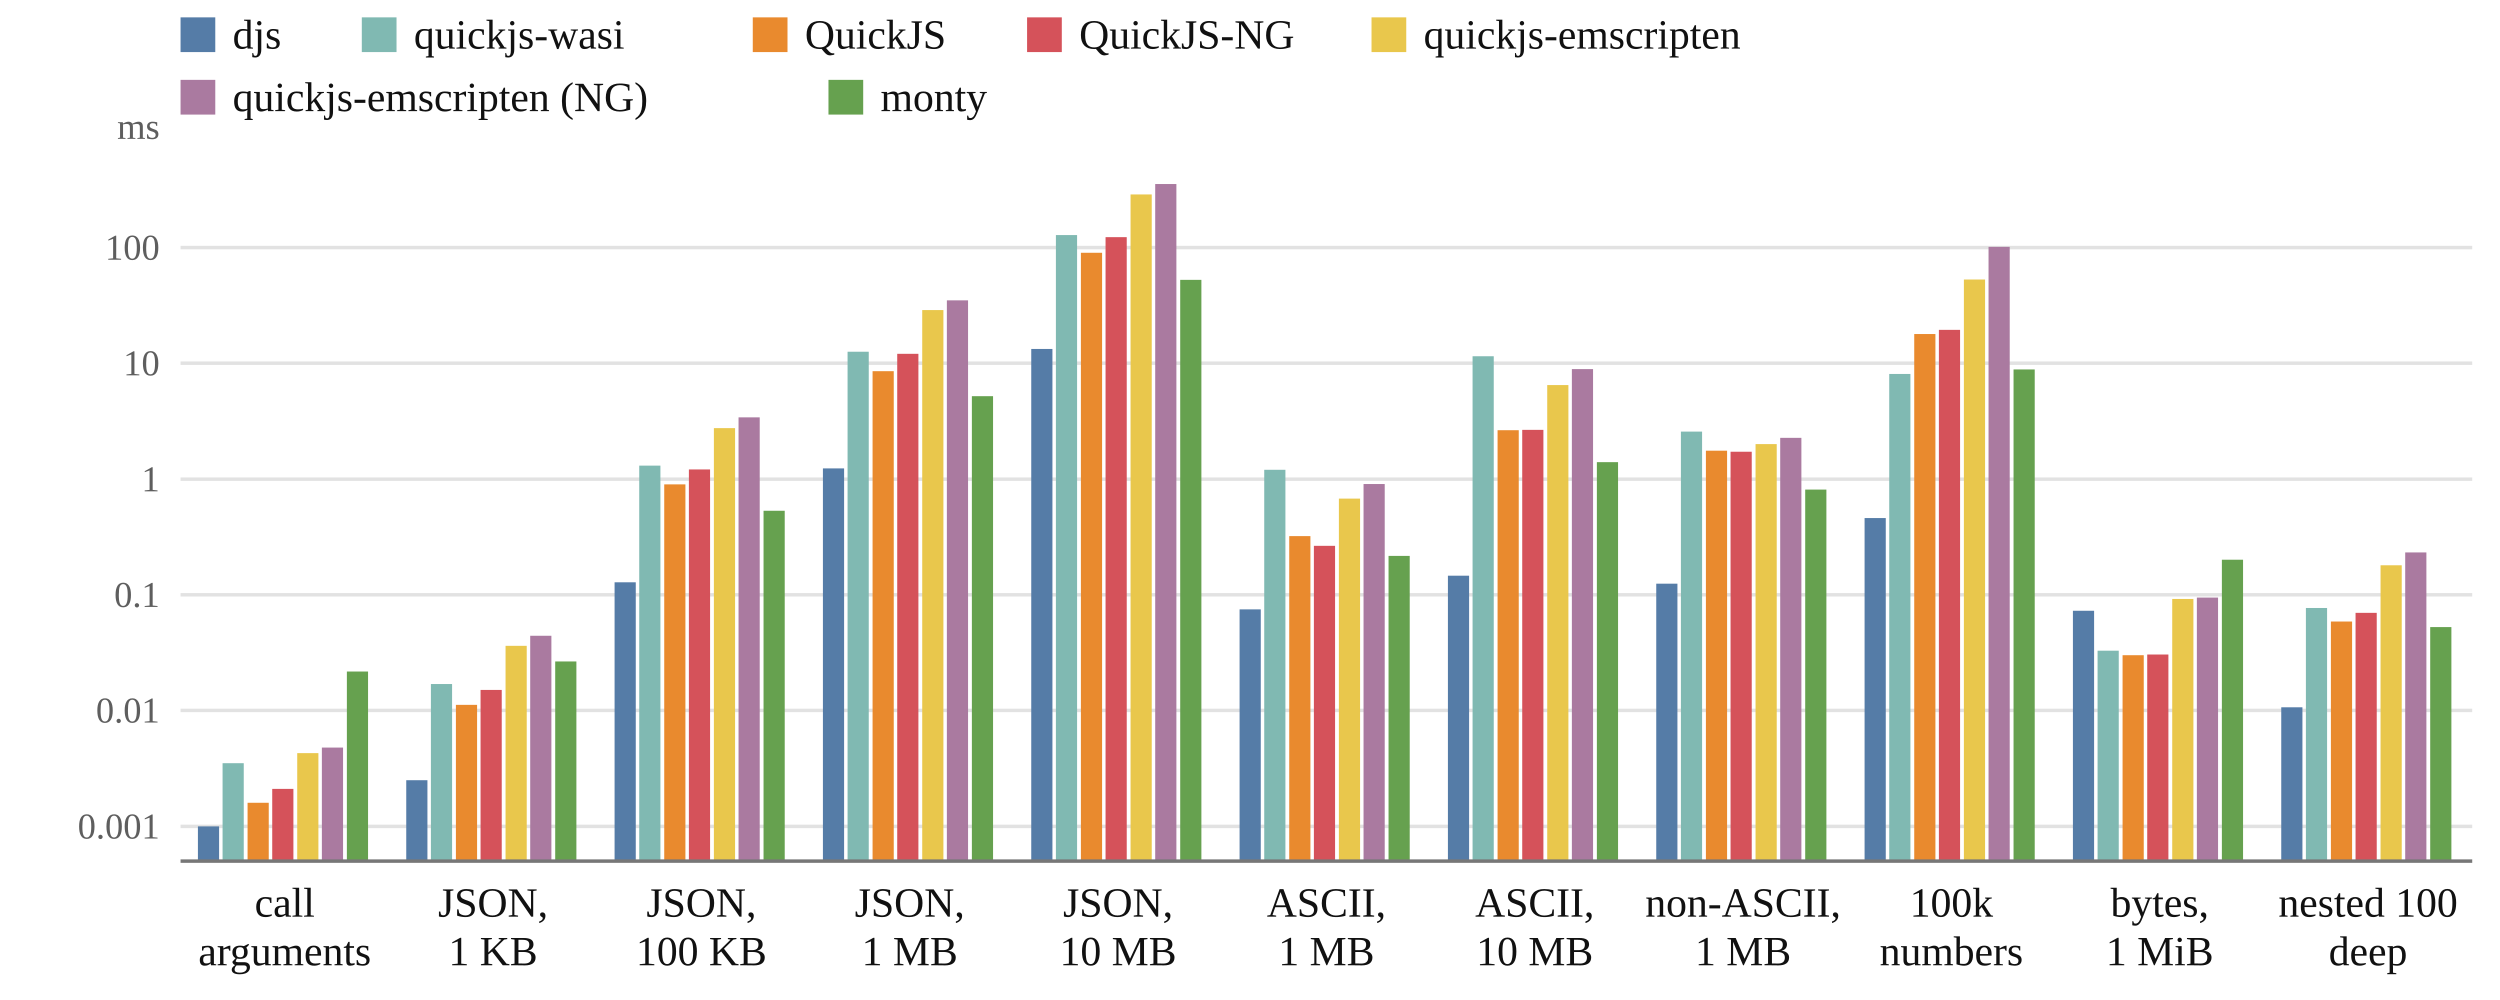
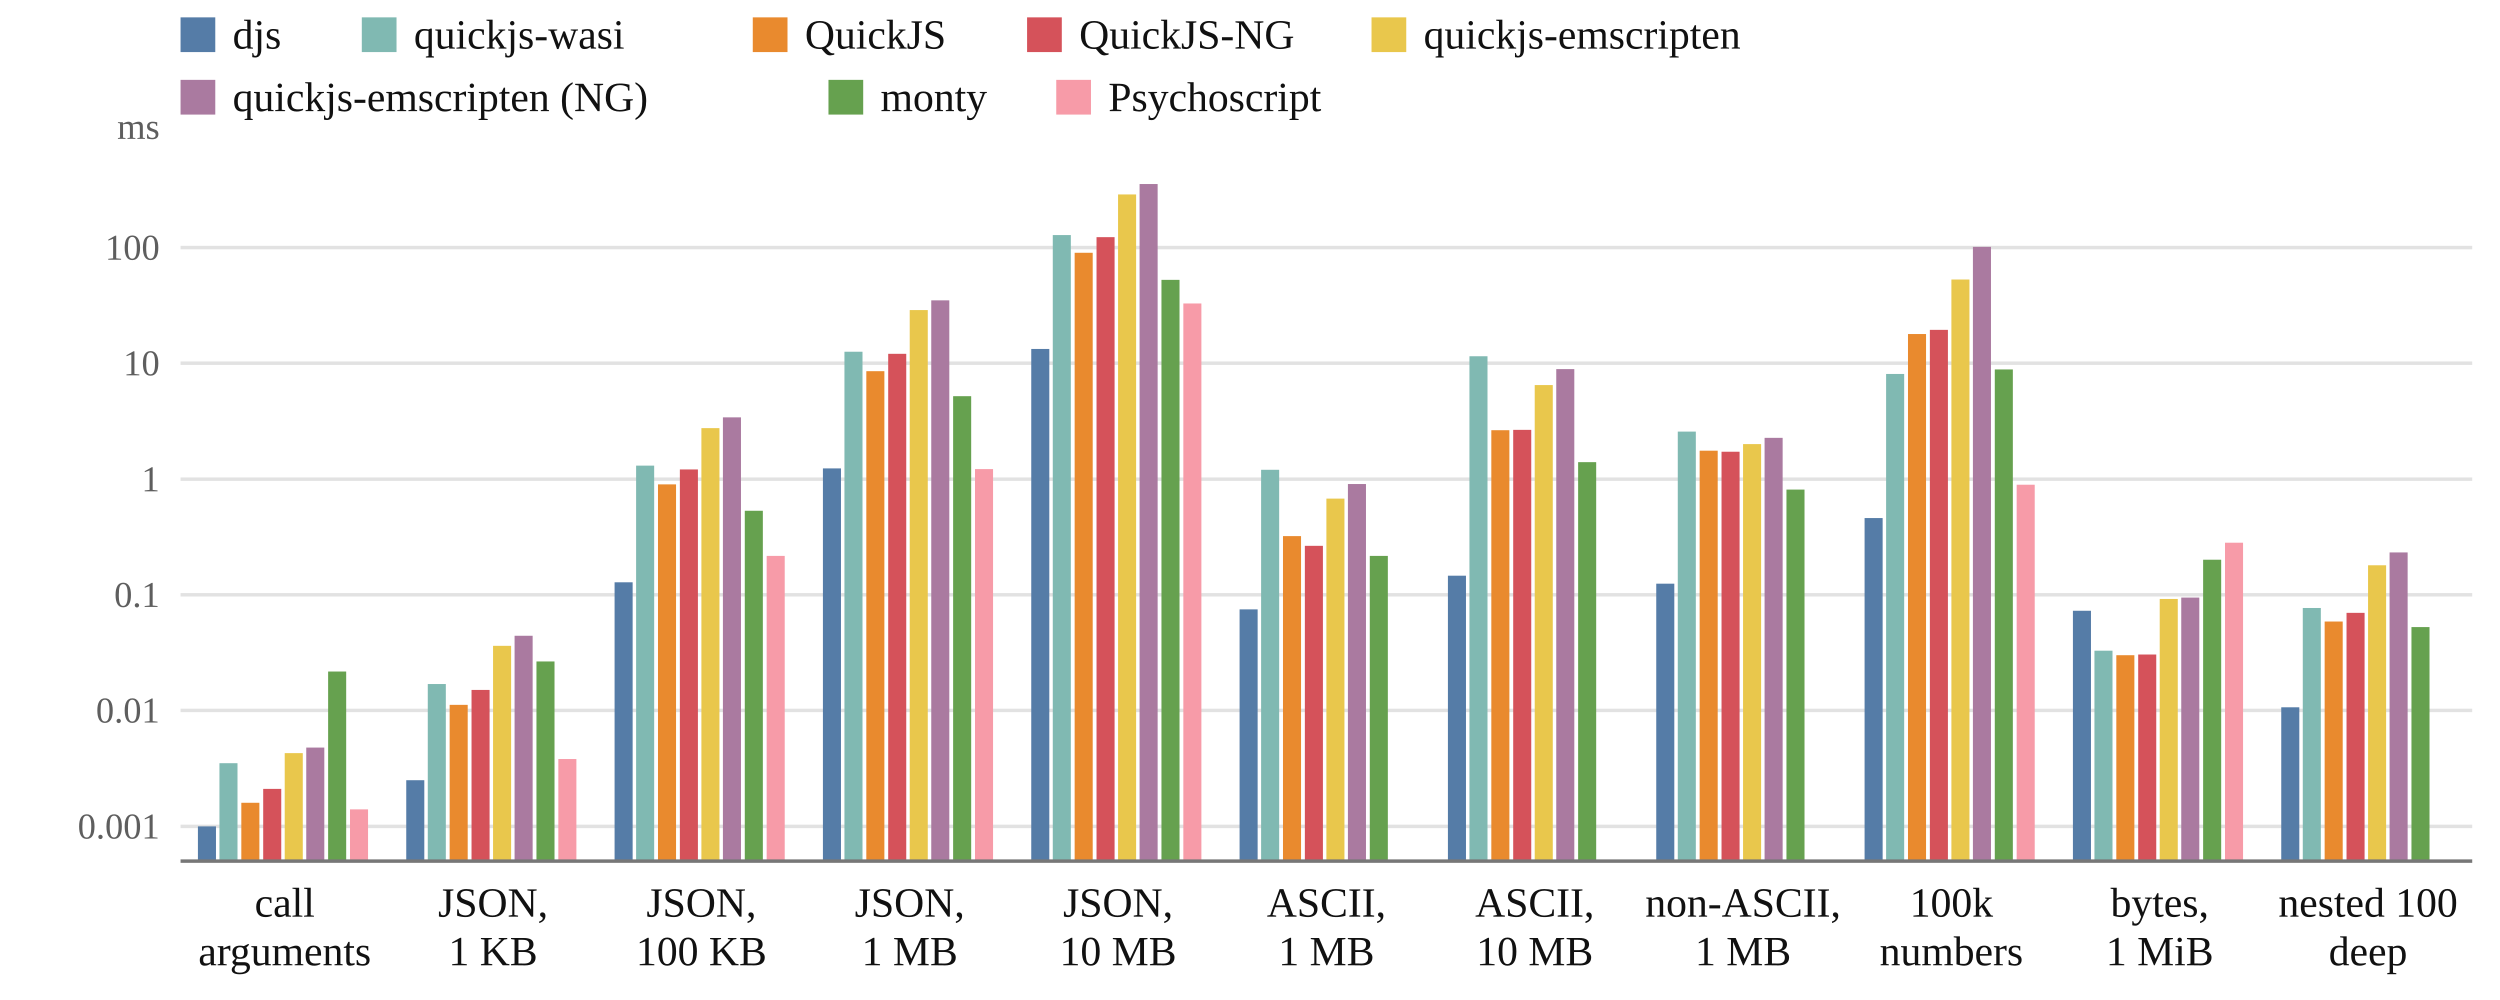
<svg xmlns="http://www.w3.org/2000/svg" class="dg-chart-bridge-out" viewBox="0 0 720 288" width="720" height="288" role="img" aria-labelledby="chart-bridge-out-t chart-bridge-out-d">
  <style>
  .dg-chart-bridge-out text { font-family: var(--semantic-font-family-ui, "Mallos Serif", Georgia, serif); font-size: 12px; fill: var(--semantic-color-text-primary, #111111); }
  .dg-chart-bridge-out .mono { font-family: var(--semantic-font-family-code, "Commit Mono", ui-monospace, Menlo, monospace); font-size: 11px; }
  .dg-chart-bridge-out .small { font-size: 10.5px; fill: var(--semantic-color-text-secondary, #5e5e5e); }
  .dg-chart-bridge-out .label { font-weight: 600; }
  .dg-chart-bridge-out .title { font-weight: 600; font-size: 13px; }
  .dg-chart-bridge-out .box, .dg-chart-bridge-out .host { fill: var(--semantic-color-background-surface, #f1f1f1); stroke: var(--semantic-color-border-primary, #777777); }
  .dg-chart-bridge-out .hdr, .dg-chart-bridge-out .engine { fill: var(--semantic-color-background-fill-secondary-information, #dbe4ea); stroke: var(--semantic-color-border-information, #3380a4); }
  .dg-chart-bridge-out .traced, .dg-chart-bridge-out .arena { fill: var(--semantic-color-background-fill-secondary-warning, #f3e0be); stroke: var(--semantic-color-border-warning, #996f00); }
  .dg-chart-bridge-out .tag { fill: var(--semantic-color-background-fill-secondary-positive, #dae6df); stroke: var(--semantic-color-border-positive, #378960); }
  .dg-chart-bridge-out .cell { fill: var(--semantic-color-background-canvas, #f8f8f8); stroke: var(--semantic-color-border-warning, #996f00); }
  .dg-chart-bridge-out .pad { fill: url(#chart-bridge-out-hatch); stroke: var(--semantic-color-border-secondary, #e2e2e2); }
  .dg-chart-bridge-out .tail { fill: var(--semantic-color-background-surface, #f1f1f1); stroke: var(--semantic-color-border-primary, #777777); stroke-dasharray: 4 3; }
  .dg-chart-bridge-out .zero { fill: var(--semantic-color-background-canvas, #f8f8f8); stroke: var(--semantic-color-border-primary, #777777); stroke-dasharray: 4 3; }
  .dg-chart-bridge-out .dead { fill: var(--semantic-color-background-surface, #f1f1f1); stroke: var(--semantic-color-border-secondary, #e2e2e2); stroke-dasharray: 3 2; }
  .dg-chart-bridge-out .opt { stroke-dasharray: 3 2; }
  .dg-chart-bridge-out .rule { stroke: var(--semantic-color-text-secondary, #5e5e5e); stroke-width: 1.2; }
  .dg-chart-bridge-out .dash { stroke: var(--semantic-color-text-secondary, #5e5e5e); stroke-width: 1.2; stroke-dasharray: 4 3; }
  .dg-chart-bridge-out .arrow { stroke: var(--semantic-color-text-secondary, #5e5e5e); fill: none; stroke-width: 1.3; marker-end: url(#chart-bridge-out-a); }
  .dg-chart-bridge-out .faint { stroke: var(--semantic-color-border-primary, #777777); fill: none; stroke-width: 1.1; stroke-dasharray: 4 3; marker-end: url(#chart-bridge-out-a); }
  .dg-chart-bridge-out .head { fill: var(--semantic-color-text-secondary, #5e5e5e); }
  .dg-chart-bridge-out .hatch { stroke: var(--semantic-color-border-secondary, #e2e2e2); }
  .dg-chart-bridge-out .grid { stroke: var(--semantic-color-border-secondary, #e2e2e2); stroke-width: 1; }
  .dg-chart-bridge-out .axis { stroke: var(--semantic-color-border-primary, #777777); stroke-width: 1; }
  .dg-chart-bridge-out .parity { stroke: var(--semantic-color-text-secondary, #5e5e5e); stroke-width: 1.2; stroke-dasharray: 4 3; }
  .dg-chart-bridge-out .faster { fill: var(--semantic-color-background-fill-primary-positive, #2e6c4c); }
  .dg-chart-bridge-out .slower { fill: var(--semantic-color-background-fill-primary-negative, #a42c2d); }
  .dg-chart-bridge-out .s0 { fill: var(--semantic-color-background-fill-data-viz-100, #557ca7); }
  .dg-chart-bridge-out .s1 { fill: var(--semantic-color-background-fill-data-viz-200, #e98a2e); }
  .dg-chart-bridge-out .s2 { fill: var(--semantic-color-background-fill-data-viz-300, #d5525a); }
  .dg-chart-bridge-out .s3 { fill: var(--semantic-color-background-fill-data-viz-400, #80b9b2); }
  .dg-chart-bridge-out .s4 { fill: var(--semantic-color-background-fill-data-viz-500, #66a14f); }
  .dg-chart-bridge-out .s5 { fill: var(--semantic-color-background-fill-data-viz-600, #e9c74c); }
  .dg-chart-bridge-out .s6 { fill: var(--semantic-color-background-fill-data-viz-700, #aa7aa0); }
  .dg-chart-bridge-out .s7 { fill: var(--semantic-color-background-fill-data-viz-800, #f79ba8); }
  .dg-chart-bridge-out .s8 { fill: var(--semantic-color-background-fill-data-viz-900, #98745e); }
  .dg-chart-bridge-out .s9 { fill: var(--semantic-color-background-fill-data-viz-1000, #b9b0ab); }
  @media (prefers-color-scheme: dark) {
    .dg-chart-bridge-out text { fill: var(--semantic-color-text-primary, #f6f6f6); }
    .dg-chart-bridge-out .small { fill: var(--semantic-color-text-secondary, #ababab); }
    .dg-chart-bridge-out .box, .dg-chart-bridge-out .host { fill: var(--semantic-color-background-surface, #2e2e2e); stroke: var(--semantic-color-border-primary, #919191); }
    .dg-chart-bridge-out .hdr, .dg-chart-bridge-out .engine { fill: var(--semantic-color-background-fill-secondary-information, #1e313b); stroke: var(--semantic-color-border-information, #4c9bc1); }
    .dg-chart-bridge-out .traced, .dg-chart-bridge-out .arena { fill: var(--semantic-color-background-fill-secondary-warning, #3b2b0c); stroke: var(--semantic-color-border-warning, #b8880c); }
    .dg-chart-bridge-out .tag { fill: var(--semantic-color-background-fill-secondary-positive, #1f3328); stroke: var(--semantic-color-border-positive, #4da578); }
    .dg-chart-bridge-out .cell { fill: var(--semantic-color-background-canvas, #161616); stroke: var(--semantic-color-border-warning, #b8880c); }
    .dg-chart-bridge-out .pad { stroke: var(--semantic-color-border-secondary, #464646); }
    .dg-chart-bridge-out .tail { fill: var(--semantic-color-background-surface, #2e2e2e); stroke: var(--semantic-color-border-primary, #919191); }
    .dg-chart-bridge-out .zero { fill: var(--semantic-color-background-canvas, #161616); stroke: var(--semantic-color-border-primary, #919191); }
    .dg-chart-bridge-out .dead { fill: var(--semantic-color-background-surface, #2e2e2e); stroke: var(--semantic-color-border-secondary, #464646); }
    .dg-chart-bridge-out .rule { stroke: var(--semantic-color-text-secondary, #ababab); }
    .dg-chart-bridge-out .dash { stroke: var(--semantic-color-text-secondary, #ababab); }
    .dg-chart-bridge-out .arrow { stroke: var(--semantic-color-text-secondary, #ababab); }
    .dg-chart-bridge-out .faint { stroke: var(--semantic-color-border-primary, #919191); }
    .dg-chart-bridge-out .head { fill: var(--semantic-color-text-secondary, #ababab); }
    .dg-chart-bridge-out .hatch { stroke: var(--semantic-color-border-secondary, #464646); }
    .dg-chart-bridge-out .grid { stroke: var(--semantic-color-border-secondary, #464646); }
    .dg-chart-bridge-out .axis { stroke: var(--semantic-color-border-primary, #919191); }
    .dg-chart-bridge-out .parity { stroke: var(--semantic-color-text-secondary, #ababab); }
    .dg-chart-bridge-out .faster { fill: var(--semantic-color-background-fill-primary-positive, #4da578); }
    .dg-chart-bridge-out .slower { fill: var(--semantic-color-background-fill-primary-negative, #ea5a56); }
    .dg-chart-bridge-out .s0 { fill: var(--semantic-color-background-fill-data-viz-100, #557ca7); }
    .dg-chart-bridge-out .s1 { fill: var(--semantic-color-background-fill-data-viz-200, #e98a2e); }
    .dg-chart-bridge-out .s2 { fill: var(--semantic-color-background-fill-data-viz-300, #d5525a); }
    .dg-chart-bridge-out .s3 { fill: var(--semantic-color-background-fill-data-viz-400, #80b9b2); }
    .dg-chart-bridge-out .s4 { fill: var(--semantic-color-background-fill-data-viz-500, #66a14f); }
    .dg-chart-bridge-out .s5 { fill: var(--semantic-color-background-fill-data-viz-600, #e9c74c); }
    .dg-chart-bridge-out .s6 { fill: var(--semantic-color-background-fill-data-viz-700, #aa7aa0); }
    .dg-chart-bridge-out .s7 { fill: var(--semantic-color-background-fill-data-viz-800, #f79ba8); }
    .dg-chart-bridge-out .s8 { fill: var(--semantic-color-background-fill-data-viz-900, #98745e); }
    .dg-chart-bridge-out .s9 { fill: var(--semantic-color-background-fill-data-viz-1000, #b9b0ab); }
  }
</style>
  <defs>
    <pattern id="chart-bridge-out-hatch" width="6" height="6" patternUnits="userSpaceOnUse" patternTransform="rotate(45)">
      <line x1="0" y1="0" x2="0" y2="6" class="hatch" />
    </pattern>
    <marker id="chart-bridge-out-a" viewBox="0 0 10 10" refX="9" refY="5" markerWidth="7" markerHeight="7" orient="auto-start-reverse">
      <path class="head" d="M0 0 L10 5 L0 10 z" />
    </marker>
  </defs>
  <rect class="s0" x="52.0" y="5.0" width="10.0" height="10.0" />
  <text class="" x="67.0" y="14.0" text-anchor="start">djs</text>
  <rect class="s3" x="104.2" y="5.0" width="10.0" height="10.0" />
  <text class="" x="119.2" y="14.0" text-anchor="start">quickjs-wasi</text>
  <rect class="s1" x="216.8" y="5.0" width="10.0" height="10.0" />
  <text class="" x="231.8" y="14.0" text-anchor="start">QuickJS</text>
  <rect class="s2" x="295.8" y="5.0" width="10.0" height="10.0" />
  <text class="" x="310.8" y="14.0" text-anchor="start">QuickJS-NG</text>
  <rect class="s5" x="395.0" y="5.0" width="10.0" height="10.0" />
  <text class="" x="410.0" y="14.0" text-anchor="start">quickjs-emscripten</text>
  <rect class="s6" x="52.0" y="23.0" width="10.0" height="10.0" />
  <text class="" x="67.0" y="32.0" text-anchor="start">quickjs-emscripten (NG)</text>
  <rect class="s4" x="238.6" y="23.0" width="10.0" height="10.0" />
  <text class="" x="253.6" y="32.0" text-anchor="start">monty</text>
+   <rect class="s7" x="304.2" y="23.0" width="10.0" height="10.0" />
+   <text class="" x="319.2" y="32.0" text-anchor="start">Psychoscript</text>
  <line class="grid" x1="52.0" y1="238.0" x2="712.0" y2="238.0" />
  <text class="small" x="46.0" y="241.5" text-anchor="end">0.001</text>
  <line class="grid" x1="52.0" y1="204.6" x2="712.0" y2="204.6" />
  <text class="small" x="46.0" y="208.1" text-anchor="end">0.01</text>
  <line class="grid" x1="52.0" y1="171.3" x2="712.0" y2="171.3" />
  <text class="small" x="46.0" y="174.8" text-anchor="end">0.1</text>
  <line class="grid" x1="52.0" y1="138.0" x2="712.0" y2="138.0" />
  <text class="small" x="46.0" y="141.5" text-anchor="end">1</text>
  <line class="grid" x1="52.0" y1="104.6" x2="712.0" y2="104.6" />
  <text class="small" x="46.0" y="108.1" text-anchor="end">10</text>
  <line class="grid" x1="52.0" y1="71.3" x2="712.0" y2="71.3" />
  <text class="small" x="46.0" y="74.8" text-anchor="end">100</text>
  <text class="small" x="46.0" y="40.0" text-anchor="end">ms</text>
-   <rect class="s0" x="57.0" y="238.0" width="6.1" height="10.0" />
-   <rect class="s3" x="64.1" y="219.8" width="6.1" height="28.2" />
-   <rect class="s1" x="71.3" y="231.2" width="6.1" height="16.8" />
-   <rect class="s2" x="78.4" y="227.2" width="6.1" height="20.8" />
-   <rect class="s5" x="85.6" y="216.9" width="6.1" height="31.1" />
-   <rect class="s6" x="92.7" y="215.3" width="6.1" height="32.7" />
-   <rect class="s4" x="99.9" y="193.4" width="6.1" height="54.6" />
+   <rect class="s0" x="57.0" y="238.0" width="5.2" height="10.0" />
+   <rect class="s3" x="63.2" y="219.8" width="5.2" height="28.2" />
+   <rect class="s1" x="69.5" y="231.2" width="5.2" height="16.8" />
+   <rect class="s2" x="75.8" y="227.2" width="5.2" height="20.8" />
+   <rect class="s5" x="82.0" y="216.9" width="5.2" height="31.1" />
+   <rect class="s6" x="88.2" y="215.3" width="5.2" height="32.7" />
+   <rect class="s4" x="94.5" y="193.4" width="5.2" height="54.6" />
+   <rect class="s7" x="100.8" y="233.1" width="5.2" height="14.9" />
  <text class="" x="82.0" y="264.0" text-anchor="middle">call</text>
  <text class="" x="82.0" y="278.0" text-anchor="middle">arguments</text>
-   <rect class="s0" x="117.0" y="224.7" width="6.1" height="23.3" />
-   <rect class="s3" x="124.1" y="197.0" width="6.1" height="51.0" />
-   <rect class="s1" x="131.3" y="203.0" width="6.1" height="45.0" />
-   <rect class="s2" x="138.4" y="198.7" width="6.1" height="49.3" />
-   <rect class="s5" x="145.6" y="186.0" width="6.1" height="62.0" />
-   <rect class="s6" x="152.7" y="183.1" width="6.1" height="64.9" />
-   <rect class="s4" x="159.9" y="190.5" width="6.1" height="57.5" />
+   <rect class="s0" x="117.0" y="224.7" width="5.2" height="23.3" />
+   <rect class="s3" x="123.2" y="197.0" width="5.2" height="51.0" />
+   <rect class="s1" x="129.5" y="203.0" width="5.2" height="45.0" />
+   <rect class="s2" x="135.8" y="198.7" width="5.2" height="49.3" />
+   <rect class="s5" x="142.0" y="186.0" width="5.2" height="62.0" />
+   <rect class="s6" x="148.2" y="183.1" width="5.2" height="64.9" />
+   <rect class="s4" x="154.5" y="190.5" width="5.2" height="57.5" />
+   <rect class="s7" x="160.8" y="218.6" width="5.2" height="29.4" />
  <text class="" x="142.0" y="264.0" text-anchor="middle">JSON,</text>
  <text class="" x="142.0" y="278.0" text-anchor="middle">1 KB</text>
-   <rect class="s0" x="177.0" y="167.7" width="6.1" height="80.3" />
-   <rect class="s3" x="184.1" y="134.1" width="6.1" height="113.9" />
-   <rect class="s1" x="191.3" y="139.5" width="6.1" height="108.5" />
-   <rect class="s2" x="198.4" y="135.2" width="6.1" height="112.8" />
-   <rect class="s5" x="205.6" y="123.3" width="6.1" height="124.7" />
-   <rect class="s6" x="212.7" y="120.2" width="6.1" height="127.8" />
-   <rect class="s4" x="219.9" y="147.1" width="6.1" height="100.9" />
+   <rect class="s0" x="177.0" y="167.7" width="5.2" height="80.3" />
+   <rect class="s3" x="183.2" y="134.1" width="5.2" height="113.9" />
+   <rect class="s1" x="189.5" y="139.5" width="5.2" height="108.5" />
+   <rect class="s2" x="195.8" y="135.2" width="5.2" height="112.8" />
+   <rect class="s5" x="202.0" y="123.3" width="5.2" height="124.7" />
+   <rect class="s6" x="208.2" y="120.2" width="5.2" height="127.8" />
+   <rect class="s4" x="214.5" y="147.1" width="5.2" height="100.9" />
+   <rect class="s7" x="220.8" y="160.1" width="5.2" height="87.9" />
  <text class="" x="202.0" y="264.0" text-anchor="middle">JSON,</text>
  <text class="" x="202.0" y="278.0" text-anchor="middle">100 KB</text>
-   <rect class="s0" x="237.0" y="134.9" width="6.1" height="113.1" />
-   <rect class="s3" x="244.1" y="101.3" width="6.1" height="146.7" />
-   <rect class="s1" x="251.3" y="106.9" width="6.1" height="141.1" />
-   <rect class="s2" x="258.4" y="101.9" width="6.1" height="146.1" />
-   <rect class="s5" x="265.6" y="89.3" width="6.1" height="158.7" />
-   <rect class="s6" x="272.7" y="86.5" width="6.1" height="161.5" />
-   <rect class="s4" x="279.9" y="114.1" width="6.1" height="133.9" />
+   <rect class="s0" x="237.0" y="134.9" width="5.2" height="113.1" />
+   <rect class="s3" x="243.2" y="101.3" width="5.2" height="146.7" />
+   <rect class="s1" x="249.5" y="106.9" width="5.2" height="141.1" />
+   <rect class="s2" x="255.8" y="101.9" width="5.2" height="146.1" />
+   <rect class="s5" x="262.0" y="89.3" width="5.2" height="158.7" />
+   <rect class="s6" x="268.2" y="86.5" width="5.2" height="161.5" />
+   <rect class="s4" x="274.5" y="114.1" width="5.2" height="133.9" />
+   <rect class="s7" x="280.8" y="135.1" width="5.2" height="112.9" />
  <text class="" x="262.0" y="264.0" text-anchor="middle">JSON,</text>
  <text class="" x="262.0" y="278.0" text-anchor="middle">1 MB</text>
-   <rect class="s0" x="297.0" y="100.5" width="6.1" height="147.5" />
-   <rect class="s3" x="304.1" y="67.7" width="6.1" height="180.3" />
-   <rect class="s1" x="311.3" y="72.8" width="6.1" height="175.2" />
-   <rect class="s2" x="318.4" y="68.3" width="6.1" height="179.7" />
-   <rect class="s5" x="325.6" y="56.0" width="6.1" height="192.0" />
-   <rect class="s6" x="332.7" y="53.0" width="6.1" height="195.0" />
-   <rect class="s4" x="339.9" y="80.6" width="6.1" height="167.4" />
+   <rect class="s0" x="297.0" y="100.5" width="5.2" height="147.5" />
+   <rect class="s3" x="303.2" y="67.7" width="5.2" height="180.3" />
+   <rect class="s1" x="309.5" y="72.8" width="5.2" height="175.2" />
+   <rect class="s2" x="315.8" y="68.3" width="5.2" height="179.7" />
+   <rect class="s5" x="322.0" y="56.0" width="5.2" height="192.0" />
+   <rect class="s6" x="328.2" y="53.0" width="5.2" height="195.0" />
+   <rect class="s4" x="334.5" y="80.6" width="5.2" height="167.4" />
+   <rect class="s7" x="340.8" y="87.4" width="5.2" height="160.6" />
  <text class="" x="322.0" y="264.0" text-anchor="middle">JSON,</text>
  <text class="" x="322.0" y="278.0" text-anchor="middle">10 MB</text>
-   <rect class="s0" x="357.0" y="175.5" width="6.1" height="72.5" />
-   <rect class="s3" x="364.1" y="135.3" width="6.1" height="112.7" />
-   <rect class="s1" x="371.3" y="154.4" width="6.1" height="93.6" />
-   <rect class="s2" x="378.4" y="157.2" width="6.1" height="90.8" />
-   <rect class="s5" x="385.6" y="143.6" width="6.1" height="104.4" />
-   <rect class="s6" x="392.7" y="139.4" width="6.1" height="108.6" />
-   <rect class="s4" x="399.9" y="160.1" width="6.1" height="87.9" />
+   <rect class="s0" x="357.0" y="175.5" width="5.2" height="72.5" />
+   <rect class="s3" x="363.2" y="135.3" width="5.2" height="112.7" />
+   <rect class="s1" x="369.5" y="154.4" width="5.2" height="93.6" />
+   <rect class="s2" x="375.8" y="157.2" width="5.2" height="90.8" />
+   <rect class="s5" x="382.0" y="143.6" width="5.2" height="104.4" />
+   <rect class="s6" x="388.2" y="139.4" width="5.2" height="108.6" />
+   <rect class="s4" x="394.5" y="160.1" width="5.2" height="87.9" />
  <text class="" x="382.0" y="264.0" text-anchor="middle">ASCII,</text>
  <text class="" x="382.0" y="278.0" text-anchor="middle">1 MB</text>
-   <rect class="s0" x="417.0" y="165.8" width="6.1" height="82.2" />
-   <rect class="s3" x="424.1" y="102.6" width="6.1" height="145.4" />
-   <rect class="s1" x="431.3" y="123.9" width="6.1" height="124.1" />
-   <rect class="s2" x="438.4" y="123.8" width="6.1" height="124.2" />
-   <rect class="s5" x="445.6" y="110.9" width="6.1" height="137.1" />
-   <rect class="s6" x="452.7" y="106.3" width="6.1" height="141.7" />
-   <rect class="s4" x="459.9" y="133.1" width="6.1" height="114.9" />
+   <rect class="s0" x="417.0" y="165.8" width="5.2" height="82.2" />
+   <rect class="s3" x="423.2" y="102.6" width="5.2" height="145.4" />
+   <rect class="s1" x="429.5" y="123.9" width="5.2" height="124.1" />
+   <rect class="s2" x="435.8" y="123.8" width="5.2" height="124.2" />
+   <rect class="s5" x="442.0" y="110.9" width="5.2" height="137.1" />
+   <rect class="s6" x="448.2" y="106.3" width="5.2" height="141.7" />
+   <rect class="s4" x="454.5" y="133.1" width="5.2" height="114.9" />
  <text class="" x="442.0" y="264.0" text-anchor="middle">ASCII,</text>
  <text class="" x="442.0" y="278.0" text-anchor="middle">10 MB</text>
-   <rect class="s0" x="477.0" y="168.1" width="6.1" height="79.9" />
-   <rect class="s3" x="484.1" y="124.3" width="6.1" height="123.7" />
-   <rect class="s1" x="491.3" y="129.8" width="6.1" height="118.2" />
-   <rect class="s2" x="498.4" y="130.1" width="6.1" height="117.9" />
-   <rect class="s5" x="505.6" y="127.9" width="6.1" height="120.1" />
-   <rect class="s6" x="512.7" y="126.1" width="6.1" height="121.9" />
-   <rect class="s4" x="519.9" y="141.0" width="6.1" height="107.0" />
+   <rect class="s0" x="477.0" y="168.1" width="5.2" height="79.9" />
+   <rect class="s3" x="483.2" y="124.3" width="5.2" height="123.7" />
+   <rect class="s1" x="489.5" y="129.8" width="5.2" height="118.2" />
+   <rect class="s2" x="495.8" y="130.1" width="5.2" height="117.9" />
+   <rect class="s5" x="502.0" y="127.9" width="5.2" height="120.1" />
+   <rect class="s6" x="508.2" y="126.1" width="5.2" height="121.9" />
+   <rect class="s4" x="514.5" y="141.0" width="5.2" height="107.0" />
  <text class="" x="502.0" y="264.0" text-anchor="middle">non-ASCII,</text>
  <text class="" x="502.0" y="278.0" text-anchor="middle">1 MB</text>
-   <rect class="s0" x="537.0" y="149.2" width="6.1" height="98.8" />
-   <rect class="s3" x="544.1" y="107.7" width="6.1" height="140.3" />
-   <rect class="s1" x="551.3" y="96.2" width="6.1" height="151.8" />
-   <rect class="s2" x="558.4" y="95.0" width="6.1" height="153.0" />
-   <rect class="s5" x="565.6" y="80.5" width="6.1" height="167.5" />
-   <rect class="s6" x="572.7" y="71.1" width="6.1" height="176.9" />
-   <rect class="s4" x="579.9" y="106.4" width="6.1" height="141.6" />
+   <rect class="s0" x="537.0" y="149.2" width="5.2" height="98.8" />
+   <rect class="s3" x="543.2" y="107.7" width="5.2" height="140.3" />
+   <rect class="s1" x="549.5" y="96.2" width="5.2" height="151.8" />
+   <rect class="s2" x="555.8" y="95.0" width="5.2" height="153.0" />
+   <rect class="s5" x="562.0" y="80.5" width="5.2" height="167.5" />
+   <rect class="s6" x="568.2" y="71.1" width="5.2" height="176.9" />
+   <rect class="s4" x="574.5" y="106.4" width="5.2" height="141.6" />
+   <rect class="s7" x="580.8" y="139.6" width="5.2" height="108.4" />
  <text class="" x="562.0" y="264.0" text-anchor="middle">100k</text>
  <text class="" x="562.0" y="278.0" text-anchor="middle">numbers</text>
-   <rect class="s0" x="597.0" y="175.9" width="6.1" height="72.1" />
-   <rect class="s3" x="604.1" y="187.4" width="6.1" height="60.6" />
-   <rect class="s1" x="611.3" y="188.7" width="6.1" height="59.3" />
-   <rect class="s2" x="618.4" y="188.5" width="6.1" height="59.5" />
-   <rect class="s5" x="625.6" y="172.5" width="6.1" height="75.5" />
-   <rect class="s6" x="632.7" y="172.1" width="6.1" height="75.9" />
-   <rect class="s4" x="639.9" y="161.2" width="6.1" height="86.8" />
+   <rect class="s0" x="597.0" y="175.9" width="5.2" height="72.1" />
+   <rect class="s3" x="603.2" y="187.4" width="5.2" height="60.6" />
+   <rect class="s1" x="609.5" y="188.7" width="5.2" height="59.3" />
+   <rect class="s2" x="615.8" y="188.5" width="5.2" height="59.5" />
+   <rect class="s5" x="622.0" y="172.5" width="5.2" height="75.5" />
+   <rect class="s6" x="628.2" y="172.1" width="5.2" height="75.9" />
+   <rect class="s4" x="634.5" y="161.2" width="5.2" height="86.8" />
+   <rect class="s7" x="640.8" y="156.3" width="5.2" height="91.7" />
  <text class="" x="622.0" y="264.0" text-anchor="middle">bytes,</text>
  <text class="" x="622.0" y="278.0" text-anchor="middle">1 MiB</text>
-   <rect class="s0" x="657.0" y="203.7" width="6.1" height="44.3" />
-   <rect class="s3" x="664.1" y="175.1" width="6.1" height="72.9" />
-   <rect class="s1" x="671.3" y="179.0" width="6.1" height="69.0" />
-   <rect class="s2" x="678.4" y="176.5" width="6.1" height="71.5" />
-   <rect class="s5" x="685.6" y="162.8" width="6.1" height="85.2" />
-   <rect class="s6" x="692.7" y="159.1" width="6.1" height="88.9" />
-   <rect class="s4" x="699.9" y="180.6" width="6.1" height="67.4" />
+   <rect class="s0" x="657.0" y="203.7" width="5.2" height="44.3" />
+   <rect class="s3" x="663.2" y="175.1" width="5.2" height="72.9" />
+   <rect class="s1" x="669.5" y="179.0" width="5.2" height="69.0" />
+   <rect class="s2" x="675.8" y="176.5" width="5.2" height="71.5" />
+   <rect class="s5" x="682.0" y="162.8" width="5.2" height="85.2" />
+   <rect class="s6" x="688.2" y="159.1" width="5.2" height="88.9" />
+   <rect class="s4" x="694.5" y="180.6" width="5.2" height="67.4" />
  <text class="" x="682.0" y="264.0" text-anchor="middle">nested 100</text>
  <text class="" x="682.0" y="278.0" text-anchor="middle">deep</text>
  <line class="axis" x1="52.0" y1="248.0" x2="712.0" y2="248.0" />
</svg>
